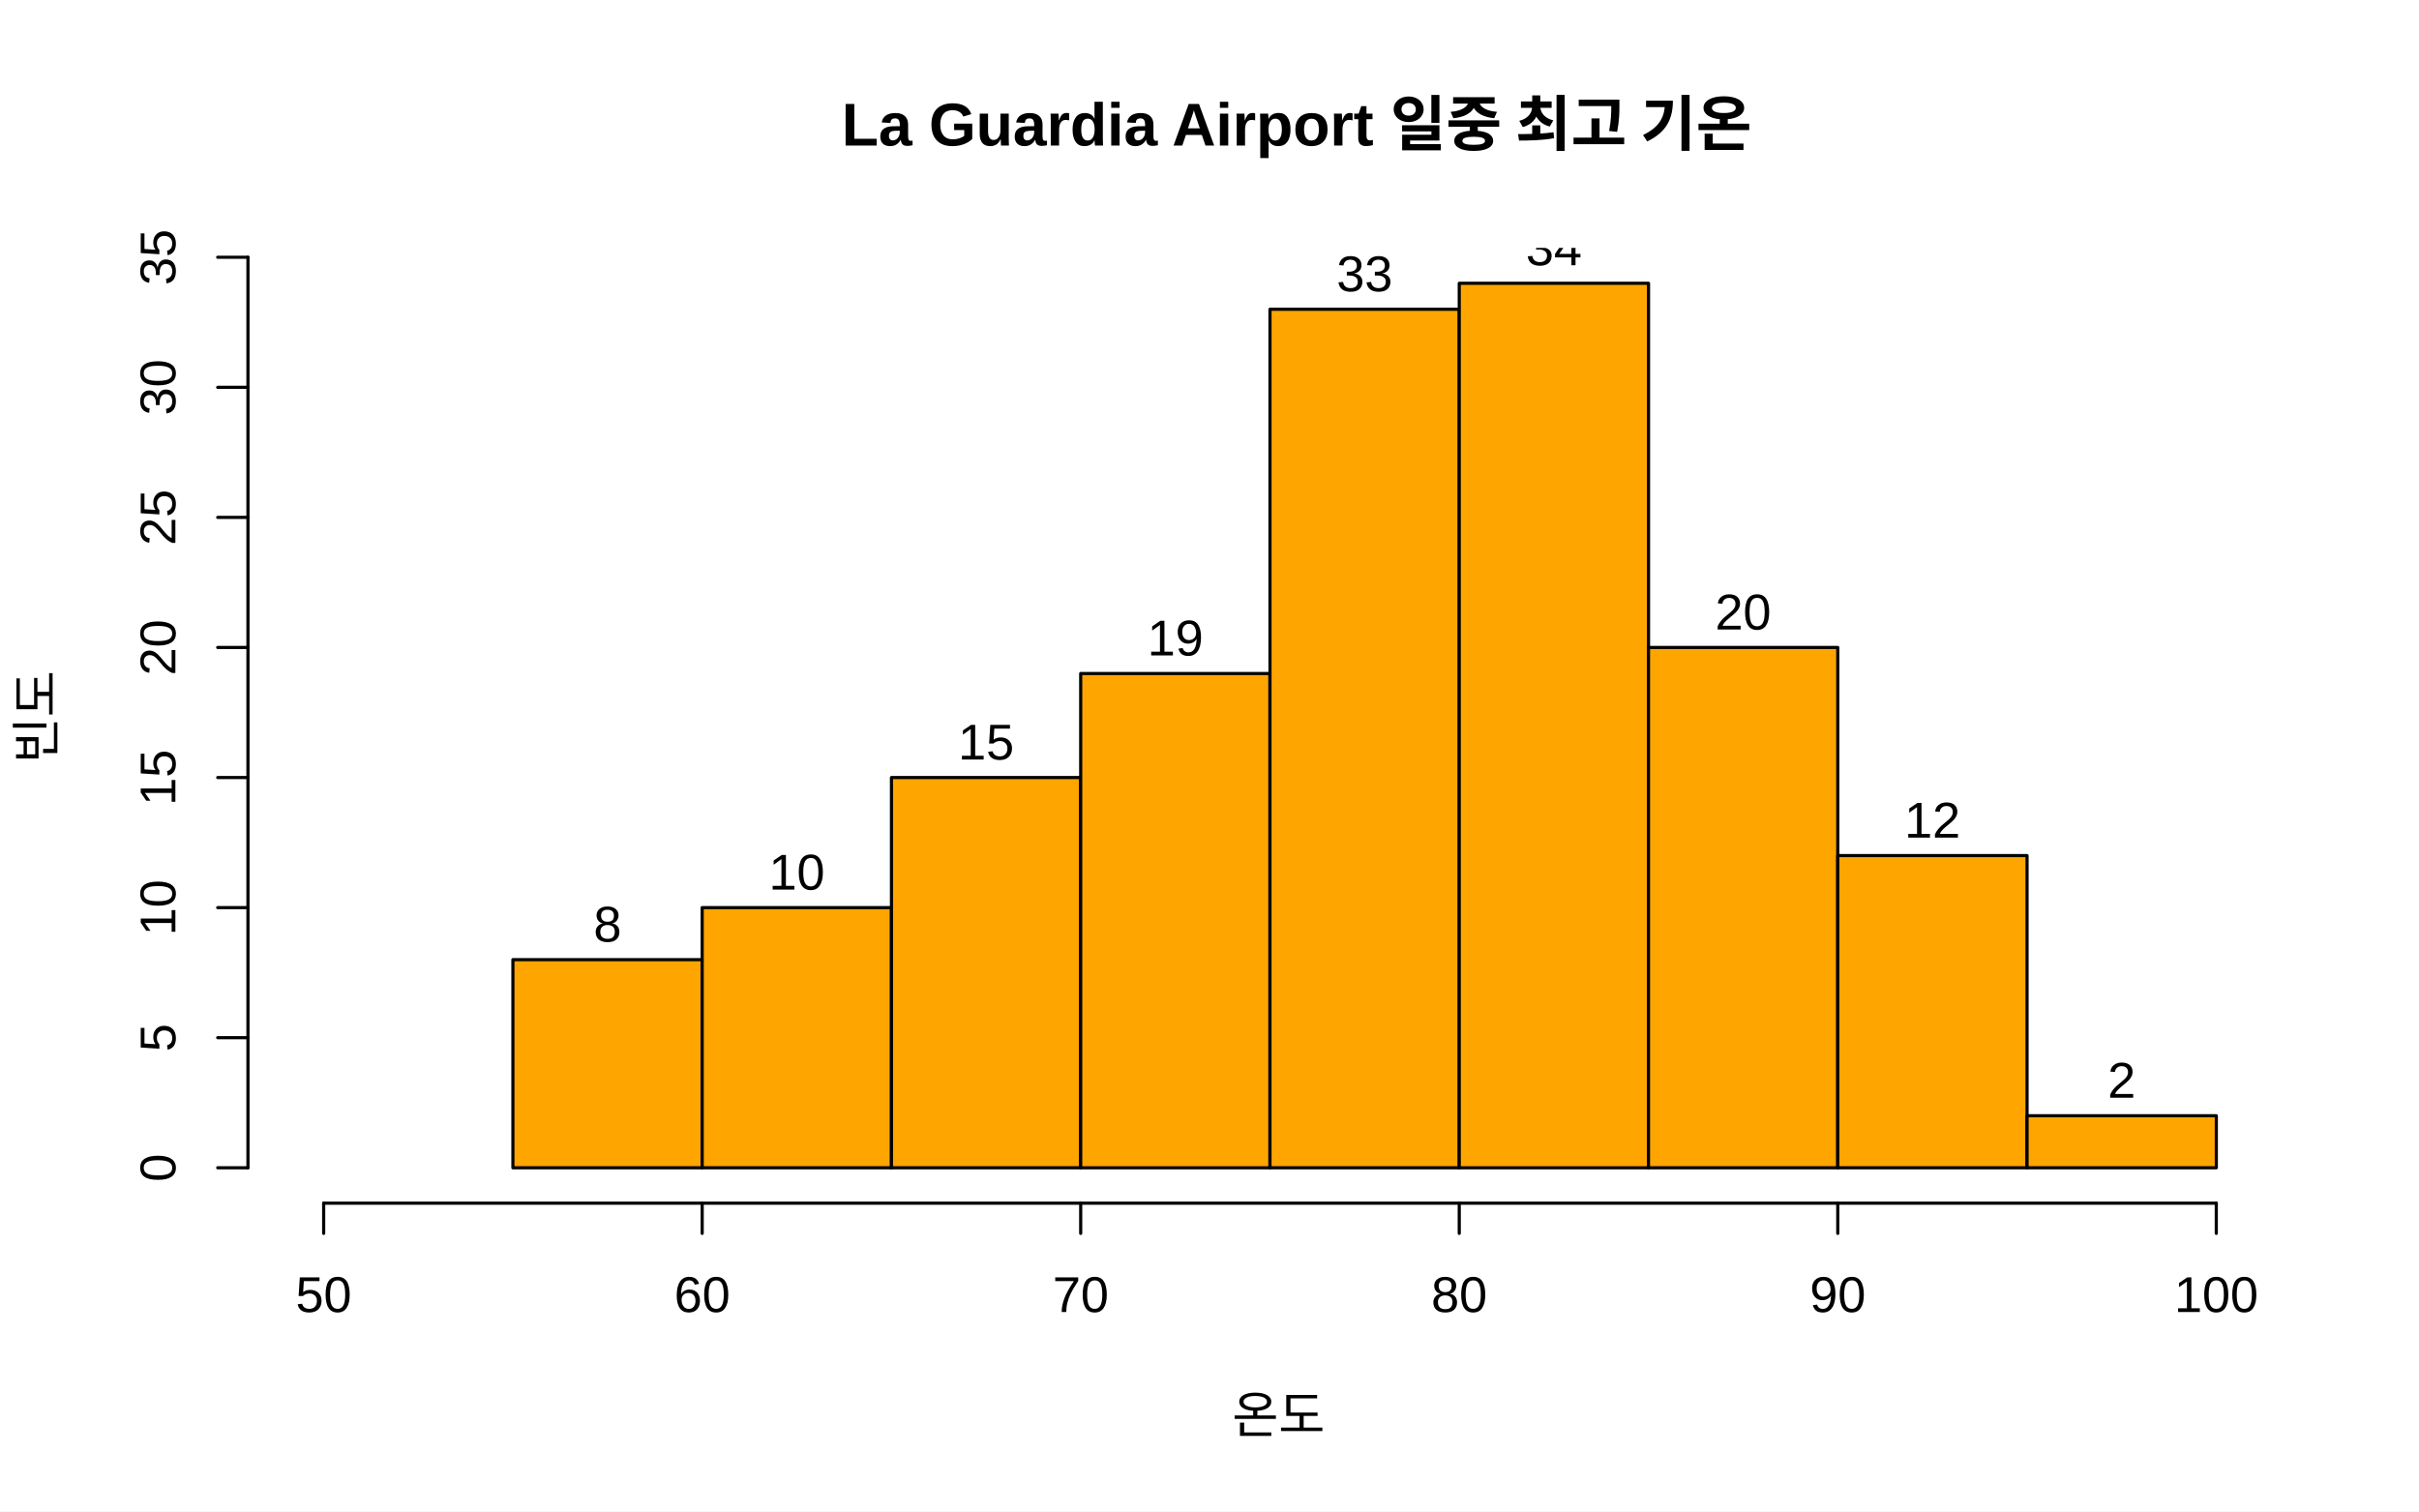
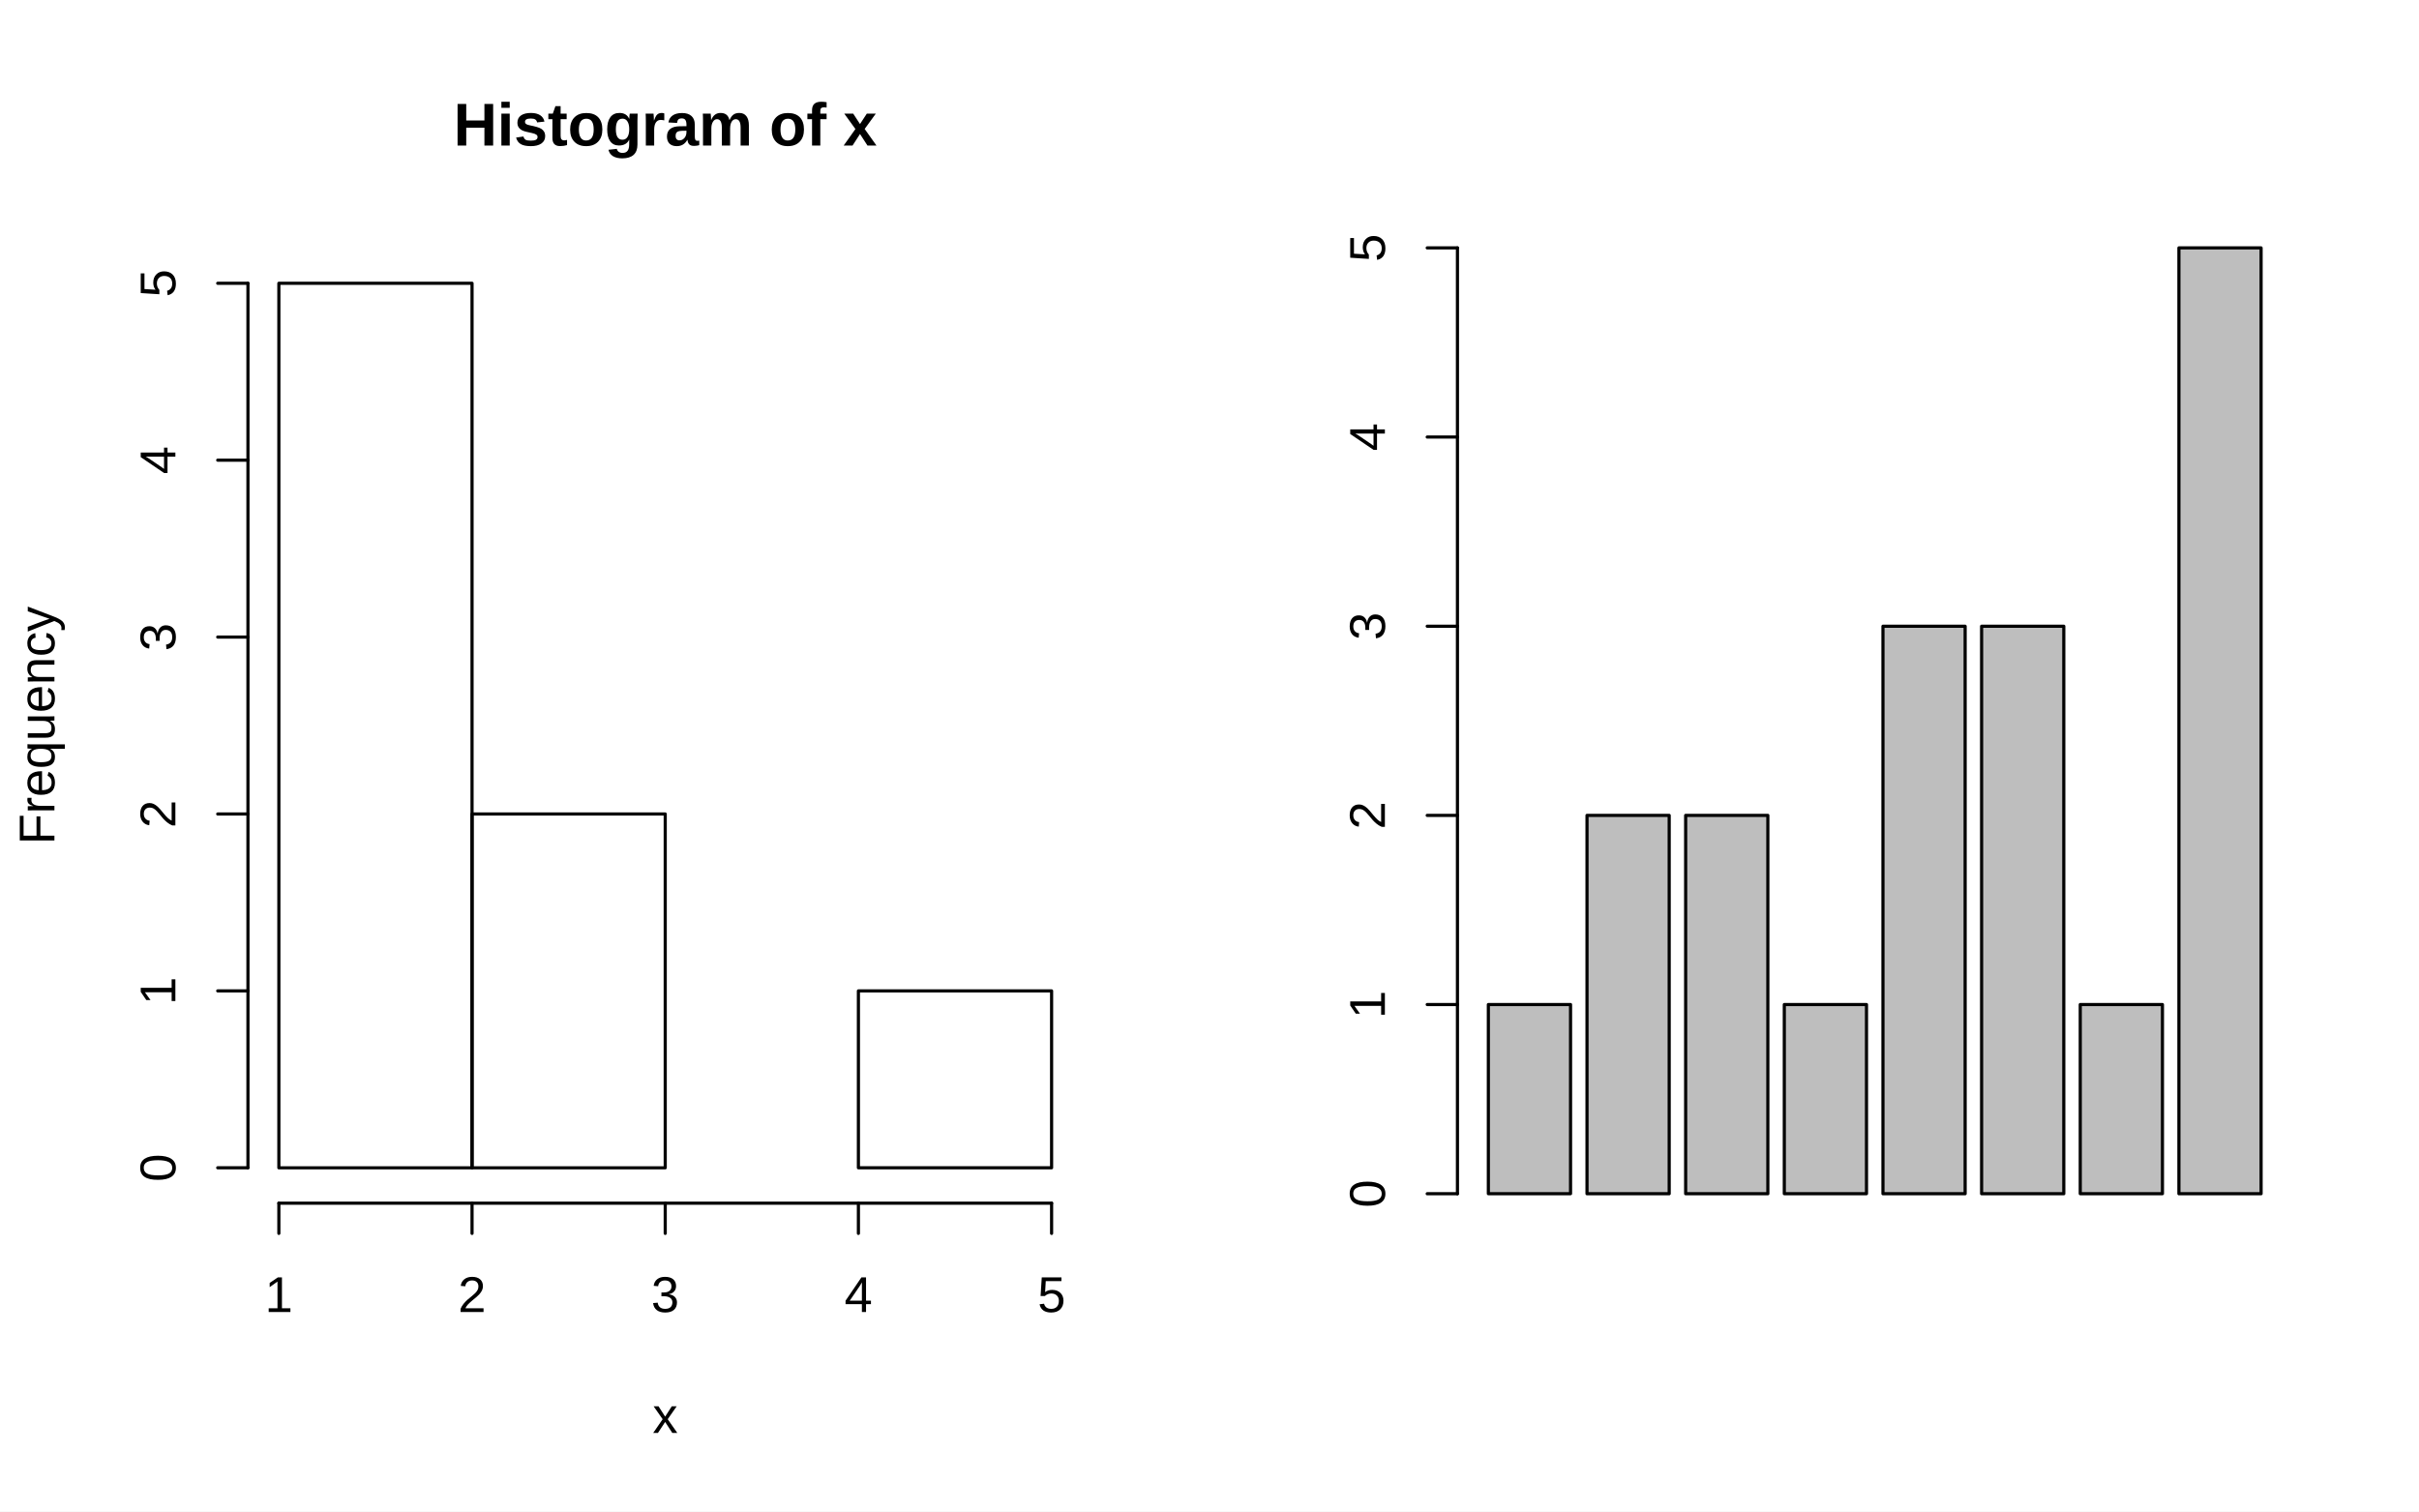
<svg xmlns="http://www.w3.org/2000/svg" viewBox="0 0 576.00 360.00">
  <defs>
    <style type="text/css">
    line, polyline, polygon, path, rect, circle {
      fill: none;
      stroke: #000000;
      stroke-linecap: round;
      stroke-linejoin: round;
      stroke-miterlimit: 10.00;
    }
  </style>
  </defs>
  <rect width="100%" height="100%" style="stroke: none; fill: #FFFFFF;" />
-   <text x="200.39" y="34.67" style="font-size: 14.40px; font-weight: bold; font-family: Arial;" textLength="204.02px" lengthAdjust="spacingAndGlyphs">La Guardia Airport 일중 최고 기온</text>
-   <text x="293.40" y="341.28" style="font-size: 12.00px; font-family: Arial;" textLength="18.00px" lengthAdjust="spacingAndGlyphs">온도</text>
-   <text transform="translate(12.96,181.80) rotate(-90)" style="font-size: 12.00px; font-family: Arial;" textLength="18.00px" lengthAdjust="spacingAndGlyphs">빈도</text>
-   <line x1="77.07" y1="286.56" x2="527.73" y2="286.56" style="stroke-width: 0.75;" />
-   <line x1="77.07" y1="286.56" x2="77.07" y2="293.76" style="stroke-width: 0.75;" />
-   <line x1="167.20" y1="286.56" x2="167.20" y2="293.76" style="stroke-width: 0.75;" />
-   <line x1="257.33" y1="286.56" x2="257.33" y2="293.76" style="stroke-width: 0.75;" />
-   <line x1="347.47" y1="286.56" x2="347.47" y2="293.76" style="stroke-width: 0.75;" />
-   <line x1="437.60" y1="286.56" x2="437.60" y2="293.76" style="stroke-width: 0.75;" />
-   <line x1="527.73" y1="286.56" x2="527.73" y2="293.76" style="stroke-width: 0.75;" />
-   <text x="70.39" y="312.48" style="font-size: 12.00px; font-family: Arial;" textLength="13.35px" lengthAdjust="spacingAndGlyphs">50</text>
-   <text x="160.53" y="312.48" style="font-size: 12.00px; font-family: Arial;" textLength="13.35px" lengthAdjust="spacingAndGlyphs">60</text>
-   <text x="250.66" y="312.48" style="font-size: 12.00px; font-family: Arial;" textLength="13.35px" lengthAdjust="spacingAndGlyphs">70</text>
-   <text x="340.79" y="312.48" style="font-size: 12.00px; font-family: Arial;" textLength="13.35px" lengthAdjust="spacingAndGlyphs">80</text>
-   <text x="430.93" y="312.48" style="font-size: 12.00px; font-family: Arial;" textLength="13.35px" lengthAdjust="spacingAndGlyphs">90</text>
-   <text x="517.72" y="312.48" style="font-size: 12.00px; font-family: Arial;" textLength="20.02px" lengthAdjust="spacingAndGlyphs">100</text>
-   <line x1="59.04" y1="278.13" x2="59.04" y2="61.27" style="stroke-width: 0.75;" />
-   <line x1="59.04" y1="278.13" x2="51.84" y2="278.13" style="stroke-width: 0.75;" />
-   <line x1="59.04" y1="247.15" x2="51.84" y2="247.15" style="stroke-width: 0.75;" />
-   <line x1="59.04" y1="216.17" x2="51.84" y2="216.17" style="stroke-width: 0.75;" />
-   <line x1="59.04" y1="185.19" x2="51.84" y2="185.19" style="stroke-width: 0.75;" />
-   <line x1="59.04" y1="154.21" x2="51.84" y2="154.21" style="stroke-width: 0.75;" />
-   <line x1="59.04" y1="123.23" x2="51.84" y2="123.23" style="stroke-width: 0.75;" />
-   <line x1="59.04" y1="92.25" x2="51.84" y2="92.25" style="stroke-width: 0.75;" />
-   <line x1="59.04" y1="61.27" x2="51.84" y2="61.27" style="stroke-width: 0.75;" />
-   <text transform="translate(41.76,281.47) rotate(-90)" style="font-size: 12.00px; font-family: Arial;" textLength="6.67px" lengthAdjust="spacingAndGlyphs">0</text>
-   <text transform="translate(41.76,250.49) rotate(-90)" style="font-size: 12.00px; font-family: Arial;" textLength="6.67px" lengthAdjust="spacingAndGlyphs">5</text>
-   <text transform="translate(41.76,222.85) rotate(-90)" style="font-size: 12.00px; font-family: Arial;" textLength="13.35px" lengthAdjust="spacingAndGlyphs">10</text>
-   <text transform="translate(41.76,191.87) rotate(-90)" style="font-size: 12.00px; font-family: Arial;" textLength="13.35px" lengthAdjust="spacingAndGlyphs">15</text>
-   <text transform="translate(41.76,160.89) rotate(-90)" style="font-size: 12.00px; font-family: Arial;" textLength="13.35px" lengthAdjust="spacingAndGlyphs">20</text>
-   <text transform="translate(41.76,129.91) rotate(-90)" style="font-size: 12.00px; font-family: Arial;" textLength="13.35px" lengthAdjust="spacingAndGlyphs">25</text>
-   <text transform="translate(41.76,98.92) rotate(-90)" style="font-size: 12.00px; font-family: Arial;" textLength="13.35px" lengthAdjust="spacingAndGlyphs">30</text>
-   <text transform="translate(41.76,67.94) rotate(-90)" style="font-size: 12.00px; font-family: Arial;" textLength="13.35px" lengthAdjust="spacingAndGlyphs">35</text>
  <defs>
-     <clipPath id="cpNTkuMDR8NTQ1Ljc2fDI4Ni41Nnw1OS4wNA==">
-       <rect x="59.04" y="59.04" width="486.72" height="227.52" />
+     <clipPath id="cpMC4wMHwyODguMDB8MzYwLjAwfDAuMDA=">
+       <rect x="0.00" y="0.00" width="288.00" height="360.00" />
    </clipPath>
  </defs>
-   <rect x="122.13" y="228.56" width="45.07" height="49.57" style="stroke-width: 0.75; fill: #FFA500;" clip-path="url(#cpNTkuMDR8NTQ1Ljc2fDI4Ni41Nnw1OS4wNA==)" />
-   <rect x="167.20" y="216.17" width="45.07" height="61.96" style="stroke-width: 0.75; fill: #FFA500;" clip-path="url(#cpNTkuMDR8NTQ1Ljc2fDI4Ni41Nnw1OS4wNA==)" />
-   <rect x="212.27" y="185.19" width="45.07" height="92.94" style="stroke-width: 0.75; fill: #FFA500;" clip-path="url(#cpNTkuMDR8NTQ1Ljc2fDI4Ni41Nnw1OS4wNA==)" />
-   <rect x="257.33" y="160.41" width="45.07" height="117.73" style="stroke-width: 0.75; fill: #FFA500;" clip-path="url(#cpNTkuMDR8NTQ1Ljc2fDI4Ni41Nnw1OS4wNA==)" />
-   <rect x="302.40" y="73.66" width="45.07" height="204.47" style="stroke-width: 0.75; fill: #FFA500;" clip-path="url(#cpNTkuMDR8NTQ1Ljc2fDI4Ni41Nnw1OS4wNA==)" />
-   <rect x="347.47" y="67.47" width="45.07" height="210.67" style="stroke-width: 0.75; fill: #FFA500;" clip-path="url(#cpNTkuMDR8NTQ1Ljc2fDI4Ni41Nnw1OS4wNA==)" />
-   <rect x="392.53" y="154.21" width="45.07" height="123.92" style="stroke-width: 0.75; fill: #FFA500;" clip-path="url(#cpNTkuMDR8NTQ1Ljc2fDI4Ni41Nnw1OS4wNA==)" />
-   <rect x="437.60" y="203.78" width="45.07" height="74.35" style="stroke-width: 0.75; fill: #FFA500;" clip-path="url(#cpNTkuMDR8NTQ1Ljc2fDI4Ni41Nnw1OS4wNA==)" />
-   <rect x="482.67" y="265.74" width="45.07" height="12.39" style="stroke-width: 0.75; fill: #FFA500;" clip-path="url(#cpNTkuMDR8NTQ1Ljc2fDI4Ni41Nnw1OS4wNA==)" />
-   <g clip-path="url(#cpNTkuMDR8NTQ1Ljc2fDI4Ni41Nnw1OS4wNA==)">
-     <text x="141.33" y="224.27" style="font-size: 12.00px; font-family: Arial;" textLength="6.67px" lengthAdjust="spacingAndGlyphs">8</text>
+   <g clip-path="url(#cpMC4wMHwyODguMDB8MzYwLjAwfDAuMDA=)">
+     <text x="107.99" y="34.67" style="font-size: 14.40px; font-weight: bold; font-family: Arial;" textLength="100.81px" lengthAdjust="spacingAndGlyphs">Histogram of x</text>
  </g>
-   <g clip-path="url(#cpNTkuMDR8NTQ1Ljc2fDI4Ni41Nnw1OS4wNA==)">
-     <text x="183.06" y="211.88" style="font-size: 12.00px; font-family: Arial;" textLength="13.35px" lengthAdjust="spacingAndGlyphs">10</text>
+   <g clip-path="url(#cpMC4wMHwyODguMDB8MzYwLjAwfDAuMDA=)">
+     <text x="155.40" y="341.28" style="font-size: 12.00px; font-family: Arial;" textLength="6.00px" lengthAdjust="spacingAndGlyphs">x</text>
  </g>
-   <g clip-path="url(#cpNTkuMDR8NTQ1Ljc2fDI4Ni41Nnw1OS4wNA==)">
-     <text x="228.13" y="180.90" style="font-size: 12.00px; font-family: Arial;" textLength="13.35px" lengthAdjust="spacingAndGlyphs">15</text>
+   <g clip-path="url(#cpMC4wMHwyODguMDB8MzYwLjAwfDAuMDA=)">
+     <text transform="translate(12.96,201.15) rotate(-90)" style="font-size: 12.00px; font-family: Arial;" textLength="56.70px" lengthAdjust="spacingAndGlyphs">Frequency</text>
  </g>
-   <g clip-path="url(#cpNTkuMDR8NTQ1Ljc2fDI4Ni41Nnw1OS4wNA==)">
-     <text x="273.19" y="156.11" style="font-size: 12.00px; font-family: Arial;" textLength="13.35px" lengthAdjust="spacingAndGlyphs">19</text>
+   <defs>
+     <clipPath id="cpMC4wMHw1NzYuMDB8MzYwLjAwfDAuMDA=">
+       <rect x="0.00" y="0.00" width="576.00" height="360.00" />
+     </clipPath>
+   </defs>
+   <line x1="66.40" y1="286.56" x2="250.40" y2="286.56" style="stroke-width: 0.75;" clip-path="url(#cpMC4wMHw1NzYuMDB8MzYwLjAwfDAuMDA=)" />
+   <line x1="66.40" y1="286.56" x2="66.40" y2="293.76" style="stroke-width: 0.75;" clip-path="url(#cpMC4wMHw1NzYuMDB8MzYwLjAwfDAuMDA=)" />
+   <line x1="112.40" y1="286.56" x2="112.40" y2="293.76" style="stroke-width: 0.75;" clip-path="url(#cpMC4wMHw1NzYuMDB8MzYwLjAwfDAuMDA=)" />
+   <line x1="158.40" y1="286.56" x2="158.40" y2="293.76" style="stroke-width: 0.75;" clip-path="url(#cpMC4wMHw1NzYuMDB8MzYwLjAwfDAuMDA=)" />
+   <line x1="204.40" y1="286.56" x2="204.40" y2="293.76" style="stroke-width: 0.75;" clip-path="url(#cpMC4wMHw1NzYuMDB8MzYwLjAwfDAuMDA=)" />
+   <line x1="250.40" y1="286.56" x2="250.40" y2="293.76" style="stroke-width: 0.75;" clip-path="url(#cpMC4wMHw1NzYuMDB8MzYwLjAwfDAuMDA=)" />
+   <g clip-path="url(#cpMC4wMHw1NzYuMDB8MzYwLjAwfDAuMDA=)">
+     <text x="63.06" y="312.48" style="font-size: 12.00px; font-family: Arial;" textLength="6.67px" lengthAdjust="spacingAndGlyphs">1</text>
  </g>
-   <g clip-path="url(#cpNTkuMDR8NTQ1Ljc2fDI4Ni41Nnw1OS4wNA==)">
-     <text x="318.26" y="69.37" style="font-size: 12.00px; font-family: Arial;" textLength="13.35px" lengthAdjust="spacingAndGlyphs">33</text>
+   <g clip-path="url(#cpMC4wMHw1NzYuMDB8MzYwLjAwfDAuMDA=)">
+     <text x="109.06" y="312.48" style="font-size: 12.00px; font-family: Arial;" textLength="6.67px" lengthAdjust="spacingAndGlyphs">2</text>
  </g>
-   <g clip-path="url(#cpNTkuMDR8NTQ1Ljc2fDI4Ni41Nnw1OS4wNA==)">
-     <text x="363.33" y="63.17" style="font-size: 12.00px; font-family: Arial;" textLength="13.35px" lengthAdjust="spacingAndGlyphs">34</text>
+   <g clip-path="url(#cpMC4wMHw1NzYuMDB8MzYwLjAwfDAuMDA=)">
+     <text x="155.06" y="312.48" style="font-size: 12.00px; font-family: Arial;" textLength="6.67px" lengthAdjust="spacingAndGlyphs">3</text>
  </g>
-   <g clip-path="url(#cpNTkuMDR8NTQ1Ljc2fDI4Ni41Nnw1OS4wNA==)">
-     <text x="408.39" y="149.92" style="font-size: 12.00px; font-family: Arial;" textLength="13.35px" lengthAdjust="spacingAndGlyphs">20</text>
+   <g clip-path="url(#cpMC4wMHw1NzYuMDB8MzYwLjAwfDAuMDA=)">
+     <text x="201.06" y="312.48" style="font-size: 12.00px; font-family: Arial;" textLength="6.67px" lengthAdjust="spacingAndGlyphs">4</text>
  </g>
-   <g clip-path="url(#cpNTkuMDR8NTQ1Ljc2fDI4Ni41Nnw1OS4wNA==)">
-     <text x="453.46" y="199.49" style="font-size: 12.00px; font-family: Arial;" textLength="13.35px" lengthAdjust="spacingAndGlyphs">12</text>
+   <g clip-path="url(#cpMC4wMHw1NzYuMDB8MzYwLjAwfDAuMDA=)">
+     <text x="247.06" y="312.48" style="font-size: 12.00px; font-family: Arial;" textLength="6.67px" lengthAdjust="spacingAndGlyphs">5</text>
  </g>
-   <g clip-path="url(#cpNTkuMDR8NTQ1Ljc2fDI4Ni41Nnw1OS4wNA==)">
-     <text x="501.86" y="261.45" style="font-size: 12.00px; font-family: Arial;" textLength="6.67px" lengthAdjust="spacingAndGlyphs">2</text>
+   <line x1="59.04" y1="278.13" x2="59.04" y2="67.47" style="stroke-width: 0.75;" clip-path="url(#cpMC4wMHw1NzYuMDB8MzYwLjAwfDAuMDA=)" />
+   <line x1="59.04" y1="278.13" x2="51.84" y2="278.13" style="stroke-width: 0.75;" clip-path="url(#cpMC4wMHw1NzYuMDB8MzYwLjAwfDAuMDA=)" />
+   <line x1="59.04" y1="236.00" x2="51.84" y2="236.00" style="stroke-width: 0.75;" clip-path="url(#cpMC4wMHw1NzYuMDB8MzYwLjAwfDAuMDA=)" />
+   <line x1="59.04" y1="193.87" x2="51.84" y2="193.87" style="stroke-width: 0.75;" clip-path="url(#cpMC4wMHw1NzYuMDB8MzYwLjAwfDAuMDA=)" />
+   <line x1="59.04" y1="151.73" x2="51.84" y2="151.73" style="stroke-width: 0.75;" clip-path="url(#cpMC4wMHw1NzYuMDB8MzYwLjAwfDAuMDA=)" />
+   <line x1="59.04" y1="109.60" x2="51.84" y2="109.60" style="stroke-width: 0.75;" clip-path="url(#cpMC4wMHw1NzYuMDB8MzYwLjAwfDAuMDA=)" />
+   <line x1="59.04" y1="67.47" x2="51.84" y2="67.47" style="stroke-width: 0.75;" clip-path="url(#cpMC4wMHw1NzYuMDB8MzYwLjAwfDAuMDA=)" />
+   <g clip-path="url(#cpMC4wMHw1NzYuMDB8MzYwLjAwfDAuMDA=)">
+     <text transform="translate(41.76,281.47) rotate(-90)" style="font-size: 12.00px; font-family: Arial;" textLength="6.67px" lengthAdjust="spacingAndGlyphs">0</text>
+   </g>
+   <g clip-path="url(#cpMC4wMHw1NzYuMDB8MzYwLjAwfDAuMDA=)">
+     <text transform="translate(41.76,239.34) rotate(-90)" style="font-size: 12.00px; font-family: Arial;" textLength="6.67px" lengthAdjust="spacingAndGlyphs">1</text>
+   </g>
+   <g clip-path="url(#cpMC4wMHw1NzYuMDB8MzYwLjAwfDAuMDA=)">
+     <text transform="translate(41.76,197.20) rotate(-90)" style="font-size: 12.00px; font-family: Arial;" textLength="6.67px" lengthAdjust="spacingAndGlyphs">2</text>
+   </g>
+   <g clip-path="url(#cpMC4wMHw1NzYuMDB8MzYwLjAwfDAuMDA=)">
+     <text transform="translate(41.76,155.07) rotate(-90)" style="font-size: 12.00px; font-family: Arial;" textLength="6.67px" lengthAdjust="spacingAndGlyphs">3</text>
+   </g>
+   <g clip-path="url(#cpMC4wMHw1NzYuMDB8MzYwLjAwfDAuMDA=)">
+     <text transform="translate(41.76,112.94) rotate(-90)" style="font-size: 12.00px; font-family: Arial;" textLength="6.67px" lengthAdjust="spacingAndGlyphs">4</text>
+   </g>
+   <g clip-path="url(#cpMC4wMHw1NzYuMDB8MzYwLjAwfDAuMDA=)">
+     <text transform="translate(41.76,70.80) rotate(-90)" style="font-size: 12.00px; font-family: Arial;" textLength="6.67px" lengthAdjust="spacingAndGlyphs">5</text>
+   </g>
+   <defs>
+     <clipPath id="cpNTkuMDR8MjU3Ljc2fDI4Ni41Nnw1OS4wNA==">
+       <rect x="59.04" y="59.04" width="198.72" height="227.52" />
+     </clipPath>
+   </defs>
+   <rect x="66.40" y="67.47" width="46.00" height="210.67" style="stroke-width: 0.75;" clip-path="url(#cpNTkuMDR8MjU3Ljc2fDI4Ni41Nnw1OS4wNA==)" />
+   <rect x="112.40" y="193.87" width="46.00" height="84.27" style="stroke-width: 0.75;" clip-path="url(#cpNTkuMDR8MjU3Ljc2fDI4Ni41Nnw1OS4wNA==)" />
+   <rect x="158.40" y="278.13" width="46.00" height="0.00" style="stroke-width: 0.75;" clip-path="url(#cpNTkuMDR8MjU3Ljc2fDI4Ni41Nnw1OS4wNA==)" />
+   <rect x="204.40" y="236.00" width="46.00" height="42.13" style="stroke-width: 0.75;" clip-path="url(#cpNTkuMDR8MjU3Ljc2fDI4Ni41Nnw1OS4wNA==)" />
+   <defs>
+     <clipPath id="cpMjg4LjAwfDU3Ni4wMHwzNjAuMDB8MC4wMA==">
+       <rect x="288.00" y="0.00" width="288.00" height="360.00" />
+     </clipPath>
+   </defs>
+   <rect x="354.40" y="239.25" width="19.57" height="45.05" style="stroke-width: 0.75; fill: #BEBEBE;" clip-path="url(#cpMjg4LjAwfDU3Ni4wMHwzNjAuMDB8MC4wMA==)" />
+   <rect x="377.89" y="194.20" width="19.57" height="90.11" style="stroke-width: 0.75; fill: #BEBEBE;" clip-path="url(#cpMjg4LjAwfDU3Ni4wMHwzNjAuMDB8MC4wMA==)" />
+   <rect x="401.38" y="194.20" width="19.57" height="90.11" style="stroke-width: 0.75; fill: #BEBEBE;" clip-path="url(#cpMjg4LjAwfDU3Ni4wMHwzNjAuMDB8MC4wMA==)" />
+   <rect x="424.87" y="239.25" width="19.57" height="45.05" style="stroke-width: 0.75; fill: #BEBEBE;" clip-path="url(#cpMjg4LjAwfDU3Ni4wMHwzNjAuMDB8MC4wMA==)" />
+   <rect x="448.36" y="149.15" width="19.57" height="135.16" style="stroke-width: 0.75; fill: #BEBEBE;" clip-path="url(#cpMjg4LjAwfDU3Ni4wMHwzNjAuMDB8MC4wMA==)" />
+   <rect x="471.85" y="149.15" width="19.57" height="135.16" style="stroke-width: 0.75; fill: #BEBEBE;" clip-path="url(#cpMjg4LjAwfDU3Ni4wMHwzNjAuMDB8MC4wMA==)" />
+   <rect x="495.34" y="239.25" width="19.57" height="45.05" style="stroke-width: 0.75; fill: #BEBEBE;" clip-path="url(#cpMjg4LjAwfDU3Ni4wMHwzNjAuMDB8MC4wMA==)" />
+   <rect x="518.83" y="59.04" width="19.57" height="225.27" style="stroke-width: 0.75; fill: #BEBEBE;" clip-path="url(#cpMjg4LjAwfDU3Ni4wMHwzNjAuMDB8MC4wMA==)" />
+   <defs>
+     <clipPath id="cpMC4wMHw1NzYuMDB8MzYwLjAwfDAuMDA=">
+       <rect x="0.00" y="0.00" width="576.00" height="360.00" />
+     </clipPath>
+   </defs>
+   <line x1="347.04" y1="284.31" x2="347.04" y2="59.04" style="stroke-width: 0.75;" clip-path="url(#cpMC4wMHw1NzYuMDB8MzYwLjAwfDAuMDA=)" />
+   <line x1="347.04" y1="284.31" x2="339.84" y2="284.31" style="stroke-width: 0.75;" clip-path="url(#cpMC4wMHw1NzYuMDB8MzYwLjAwfDAuMDA=)" />
+   <line x1="347.04" y1="239.25" x2="339.84" y2="239.25" style="stroke-width: 0.75;" clip-path="url(#cpMC4wMHw1NzYuMDB8MzYwLjAwfDAuMDA=)" />
+   <line x1="347.04" y1="194.20" x2="339.84" y2="194.20" style="stroke-width: 0.75;" clip-path="url(#cpMC4wMHw1NzYuMDB8MzYwLjAwfDAuMDA=)" />
+   <line x1="347.04" y1="149.15" x2="339.84" y2="149.15" style="stroke-width: 0.75;" clip-path="url(#cpMC4wMHw1NzYuMDB8MzYwLjAwfDAuMDA=)" />
+   <line x1="347.04" y1="104.09" x2="339.84" y2="104.09" style="stroke-width: 0.75;" clip-path="url(#cpMC4wMHw1NzYuMDB8MzYwLjAwfDAuMDA=)" />
+   <line x1="347.04" y1="59.04" x2="339.84" y2="59.04" style="stroke-width: 0.75;" clip-path="url(#cpMC4wMHw1NzYuMDB8MzYwLjAwfDAuMDA=)" />
+   <g clip-path="url(#cpMC4wMHw1NzYuMDB8MzYwLjAwfDAuMDA=)">
+     <text transform="translate(329.76,287.64) rotate(-90)" style="font-size: 12.00px; font-family: Arial;" textLength="6.67px" lengthAdjust="spacingAndGlyphs">0</text>
+   </g>
+   <g clip-path="url(#cpMC4wMHw1NzYuMDB8MzYwLjAwfDAuMDA=)">
+     <text transform="translate(329.76,242.59) rotate(-90)" style="font-size: 12.00px; font-family: Arial;" textLength="6.67px" lengthAdjust="spacingAndGlyphs">1</text>
+   </g>
+   <g clip-path="url(#cpMC4wMHw1NzYuMDB8MzYwLjAwfDAuMDA=)">
+     <text transform="translate(329.76,197.54) rotate(-90)" style="font-size: 12.00px; font-family: Arial;" textLength="6.67px" lengthAdjust="spacingAndGlyphs">2</text>
+   </g>
+   <g clip-path="url(#cpMC4wMHw1NzYuMDB8MzYwLjAwfDAuMDA=)">
+     <text transform="translate(329.76,152.48) rotate(-90)" style="font-size: 12.00px; font-family: Arial;" textLength="6.67px" lengthAdjust="spacingAndGlyphs">3</text>
+   </g>
+   <g clip-path="url(#cpMC4wMHw1NzYuMDB8MzYwLjAwfDAuMDA=)">
+     <text transform="translate(329.76,107.43) rotate(-90)" style="font-size: 12.00px; font-family: Arial;" textLength="6.67px" lengthAdjust="spacingAndGlyphs">4</text>
+   </g>
+   <g clip-path="url(#cpMC4wMHw1NzYuMDB8MzYwLjAwfDAuMDA=)">
+     <text transform="translate(329.76,62.38) rotate(-90)" style="font-size: 12.00px; font-family: Arial;" textLength="6.67px" lengthAdjust="spacingAndGlyphs">5</text>
  </g>
</svg>
